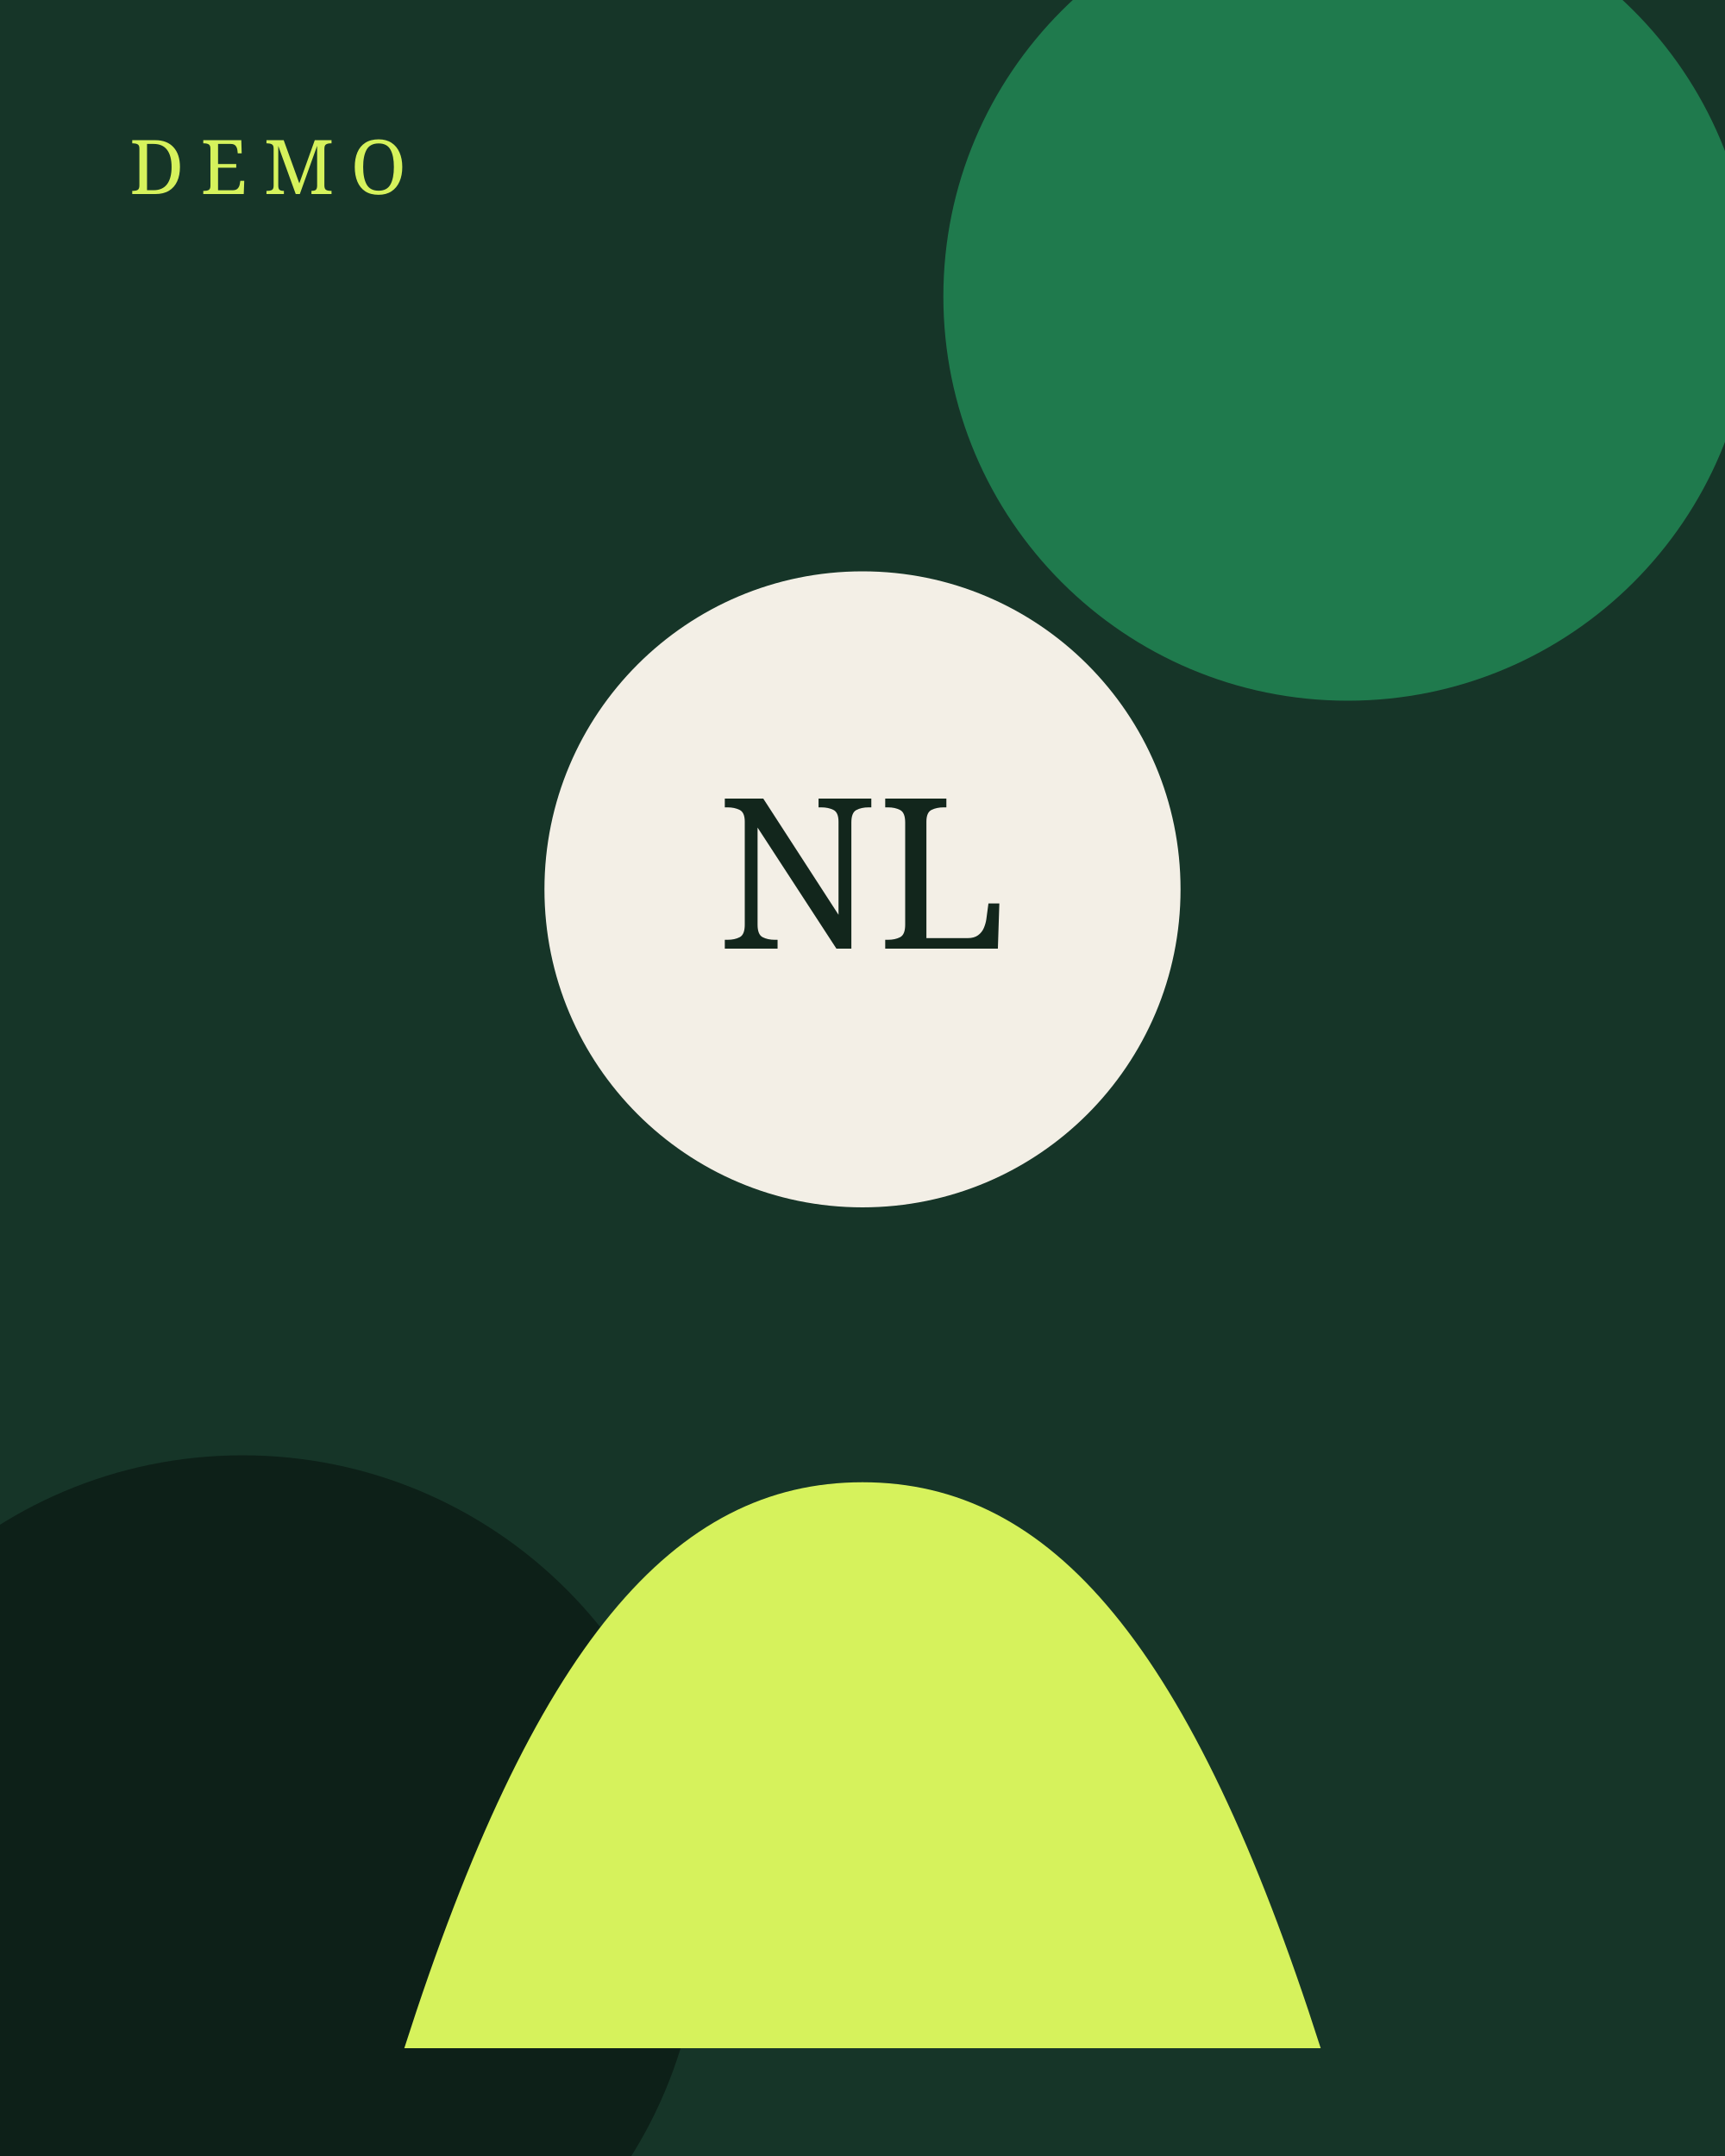
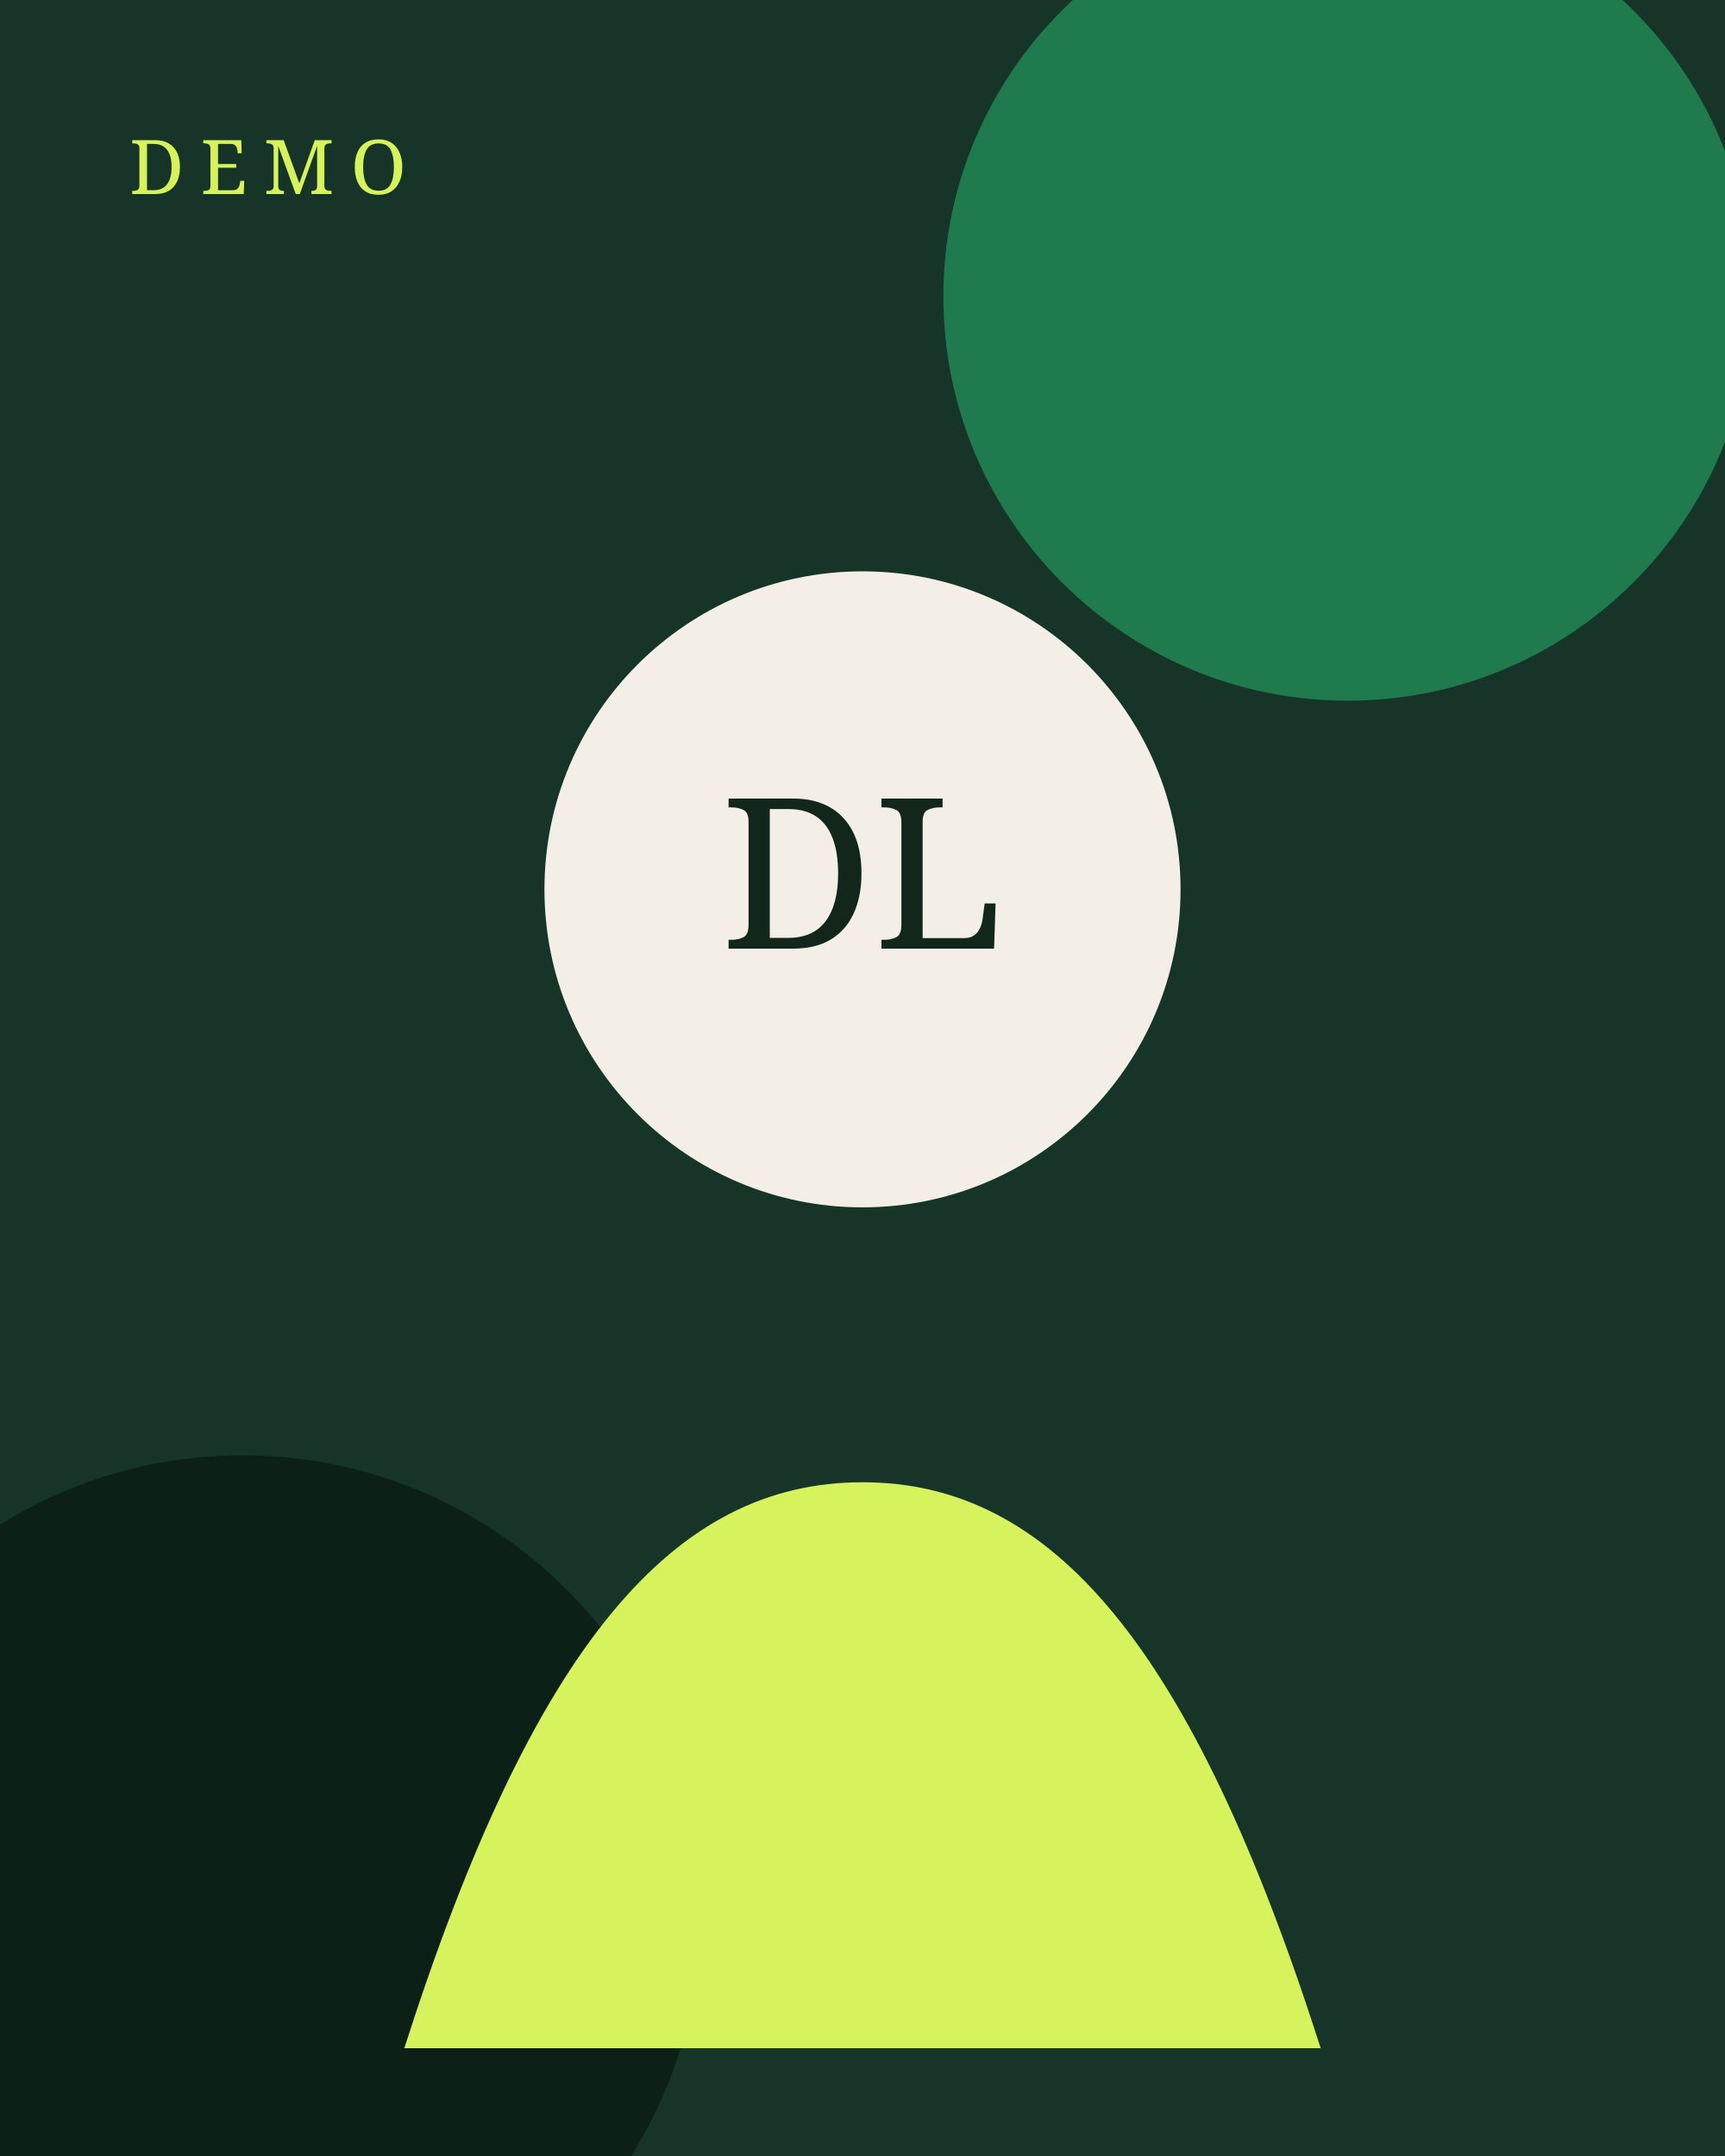
<svg xmlns="http://www.w3.org/2000/svg" viewBox="0 0 640 800">
  <rect width="640" height="800" fill="#163528" />
  <circle cx="500" cy="110" r="150" fill="#1f7a4d" />
  <circle cx="90" cy="710" r="170" fill="#0d2018" />
  <text x="48" y="72" font-family="Georgia, serif" font-size="28" letter-spacing="6" fill="#d6f25c">DEMO</text>
  <circle cx="320" cy="330" r="118" fill="#f3efe6" />
  <path d="M150 760c48-150 100-210 170-210s122 60 170 210" fill="#d6f25c" />
-   <text x="320" y="352" text-anchor="middle" font-family="Georgia, serif" font-size="78" fill="#12261c">NL</text>
+   <text x="320" y="352" text-anchor="middle" font-family="Georgia, serif" font-size="78" fill="#12261c">DL</text>
</svg>
